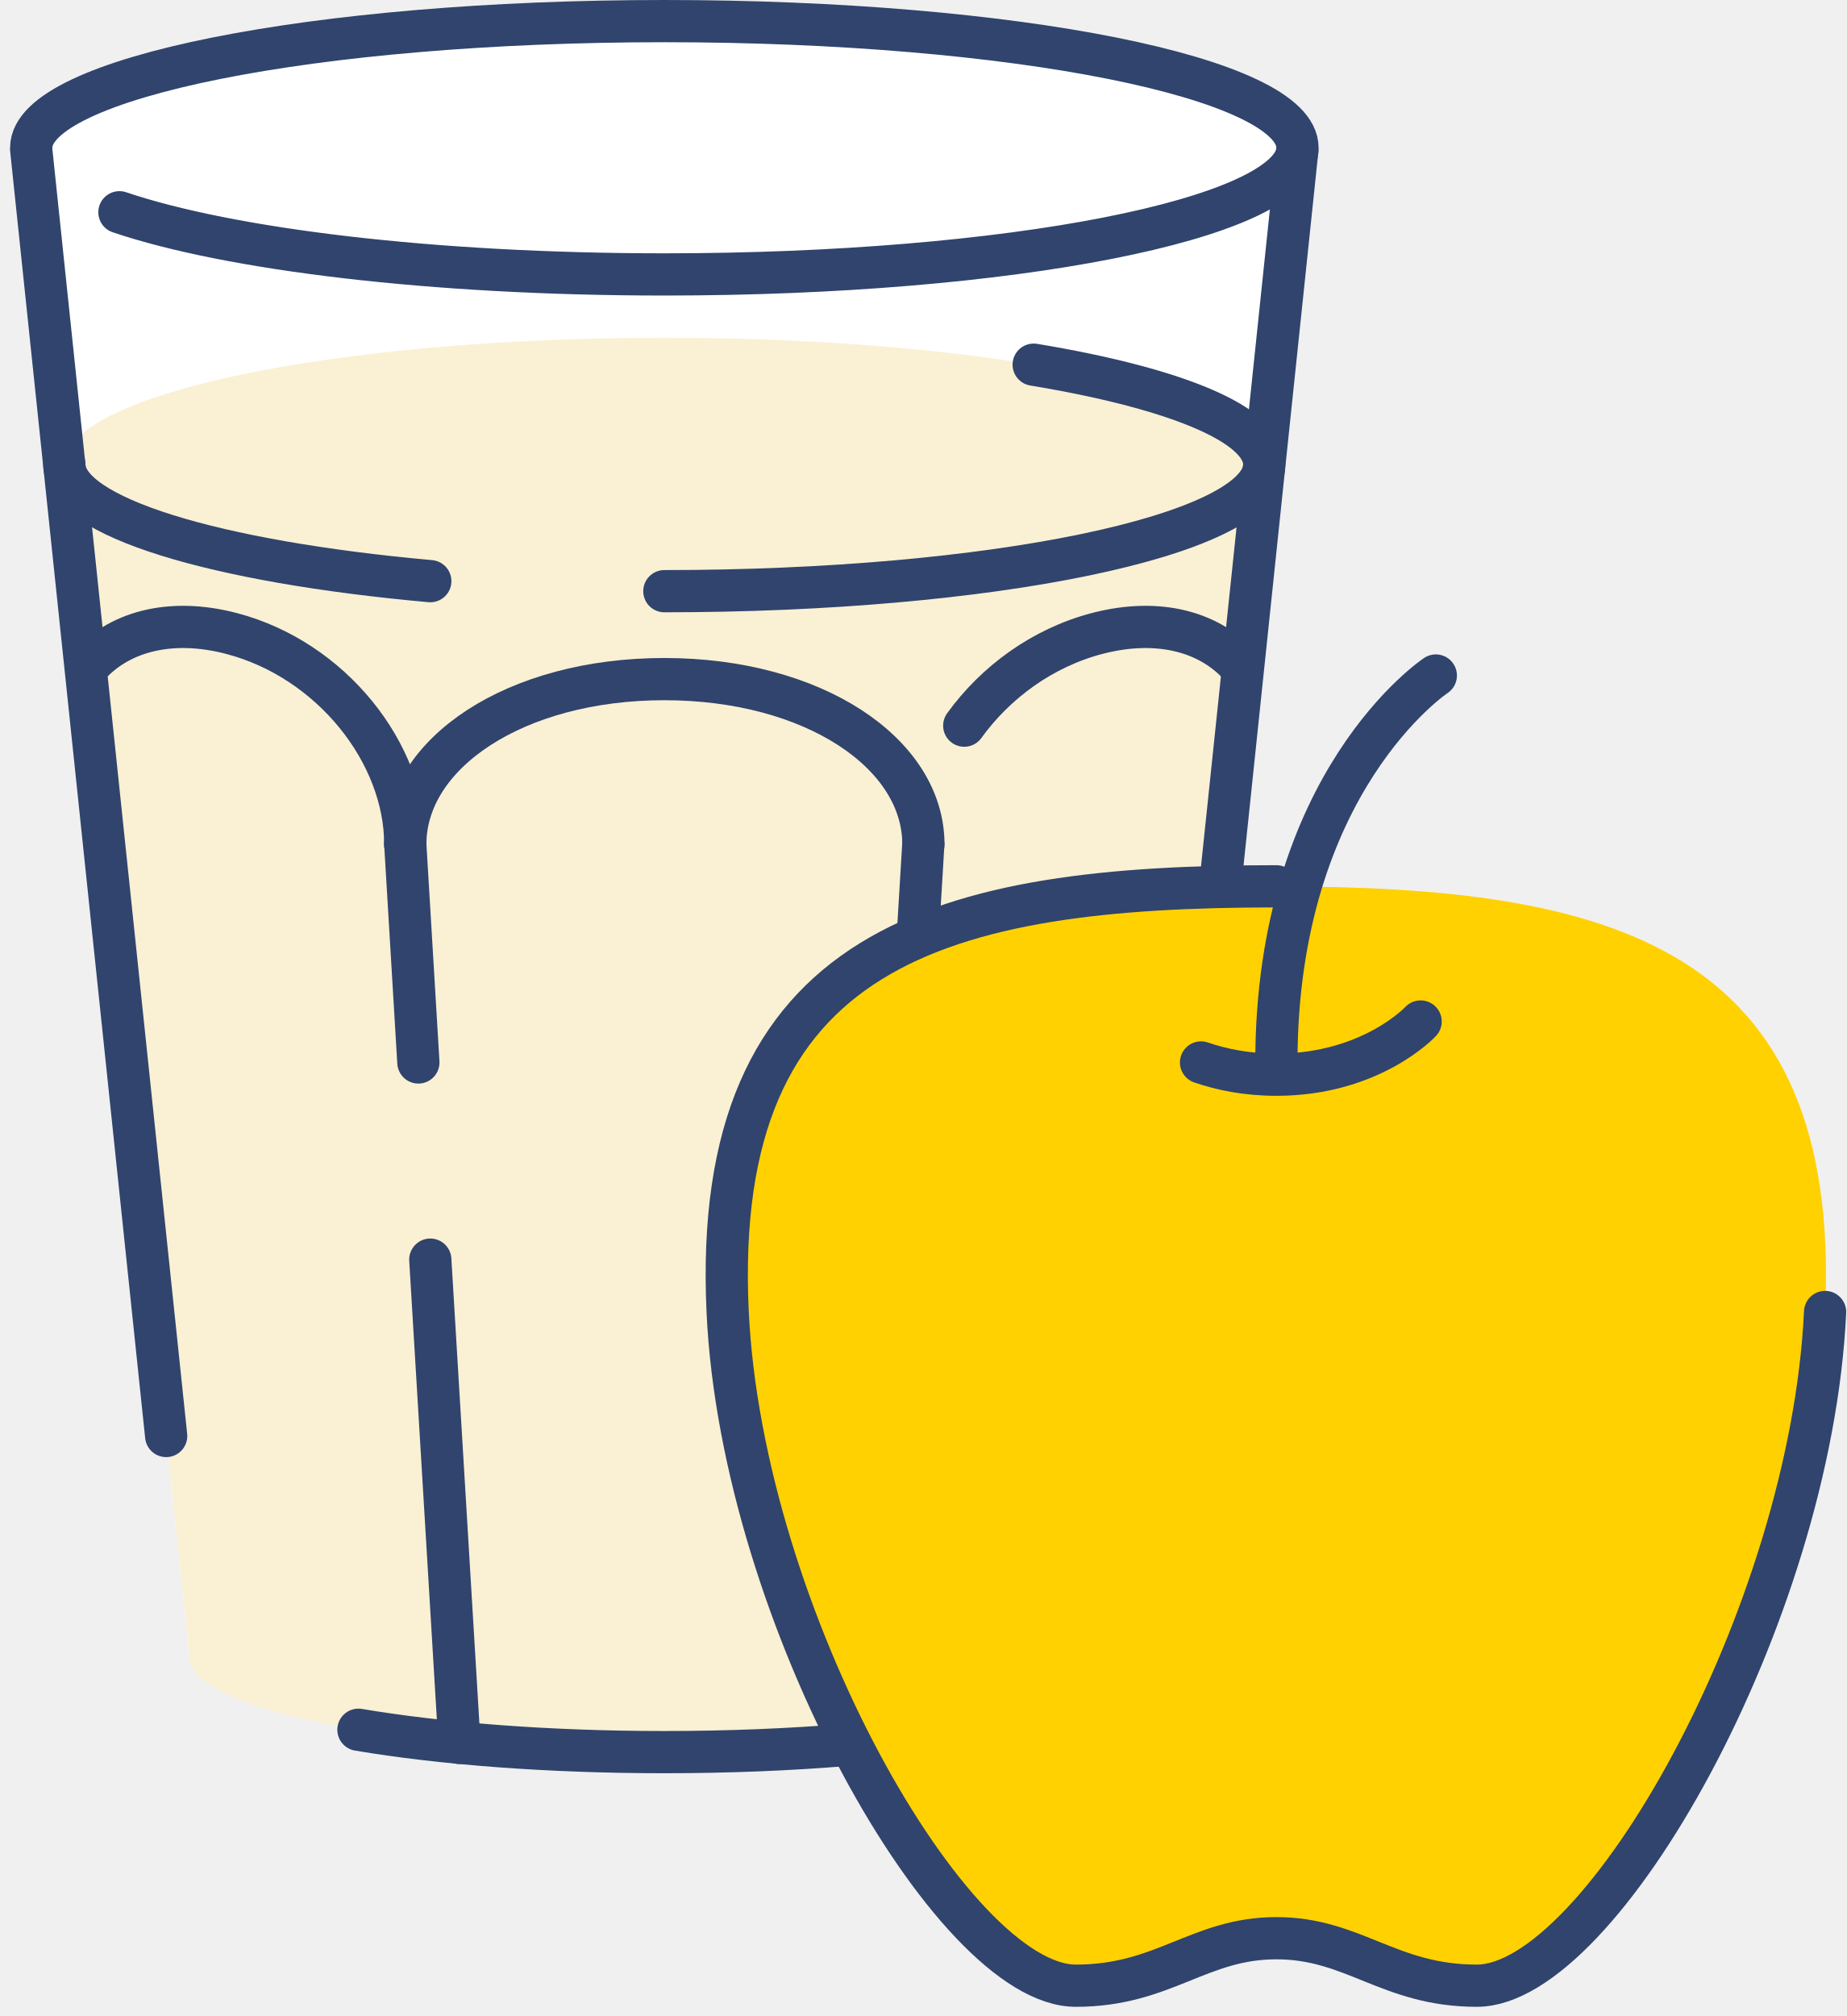
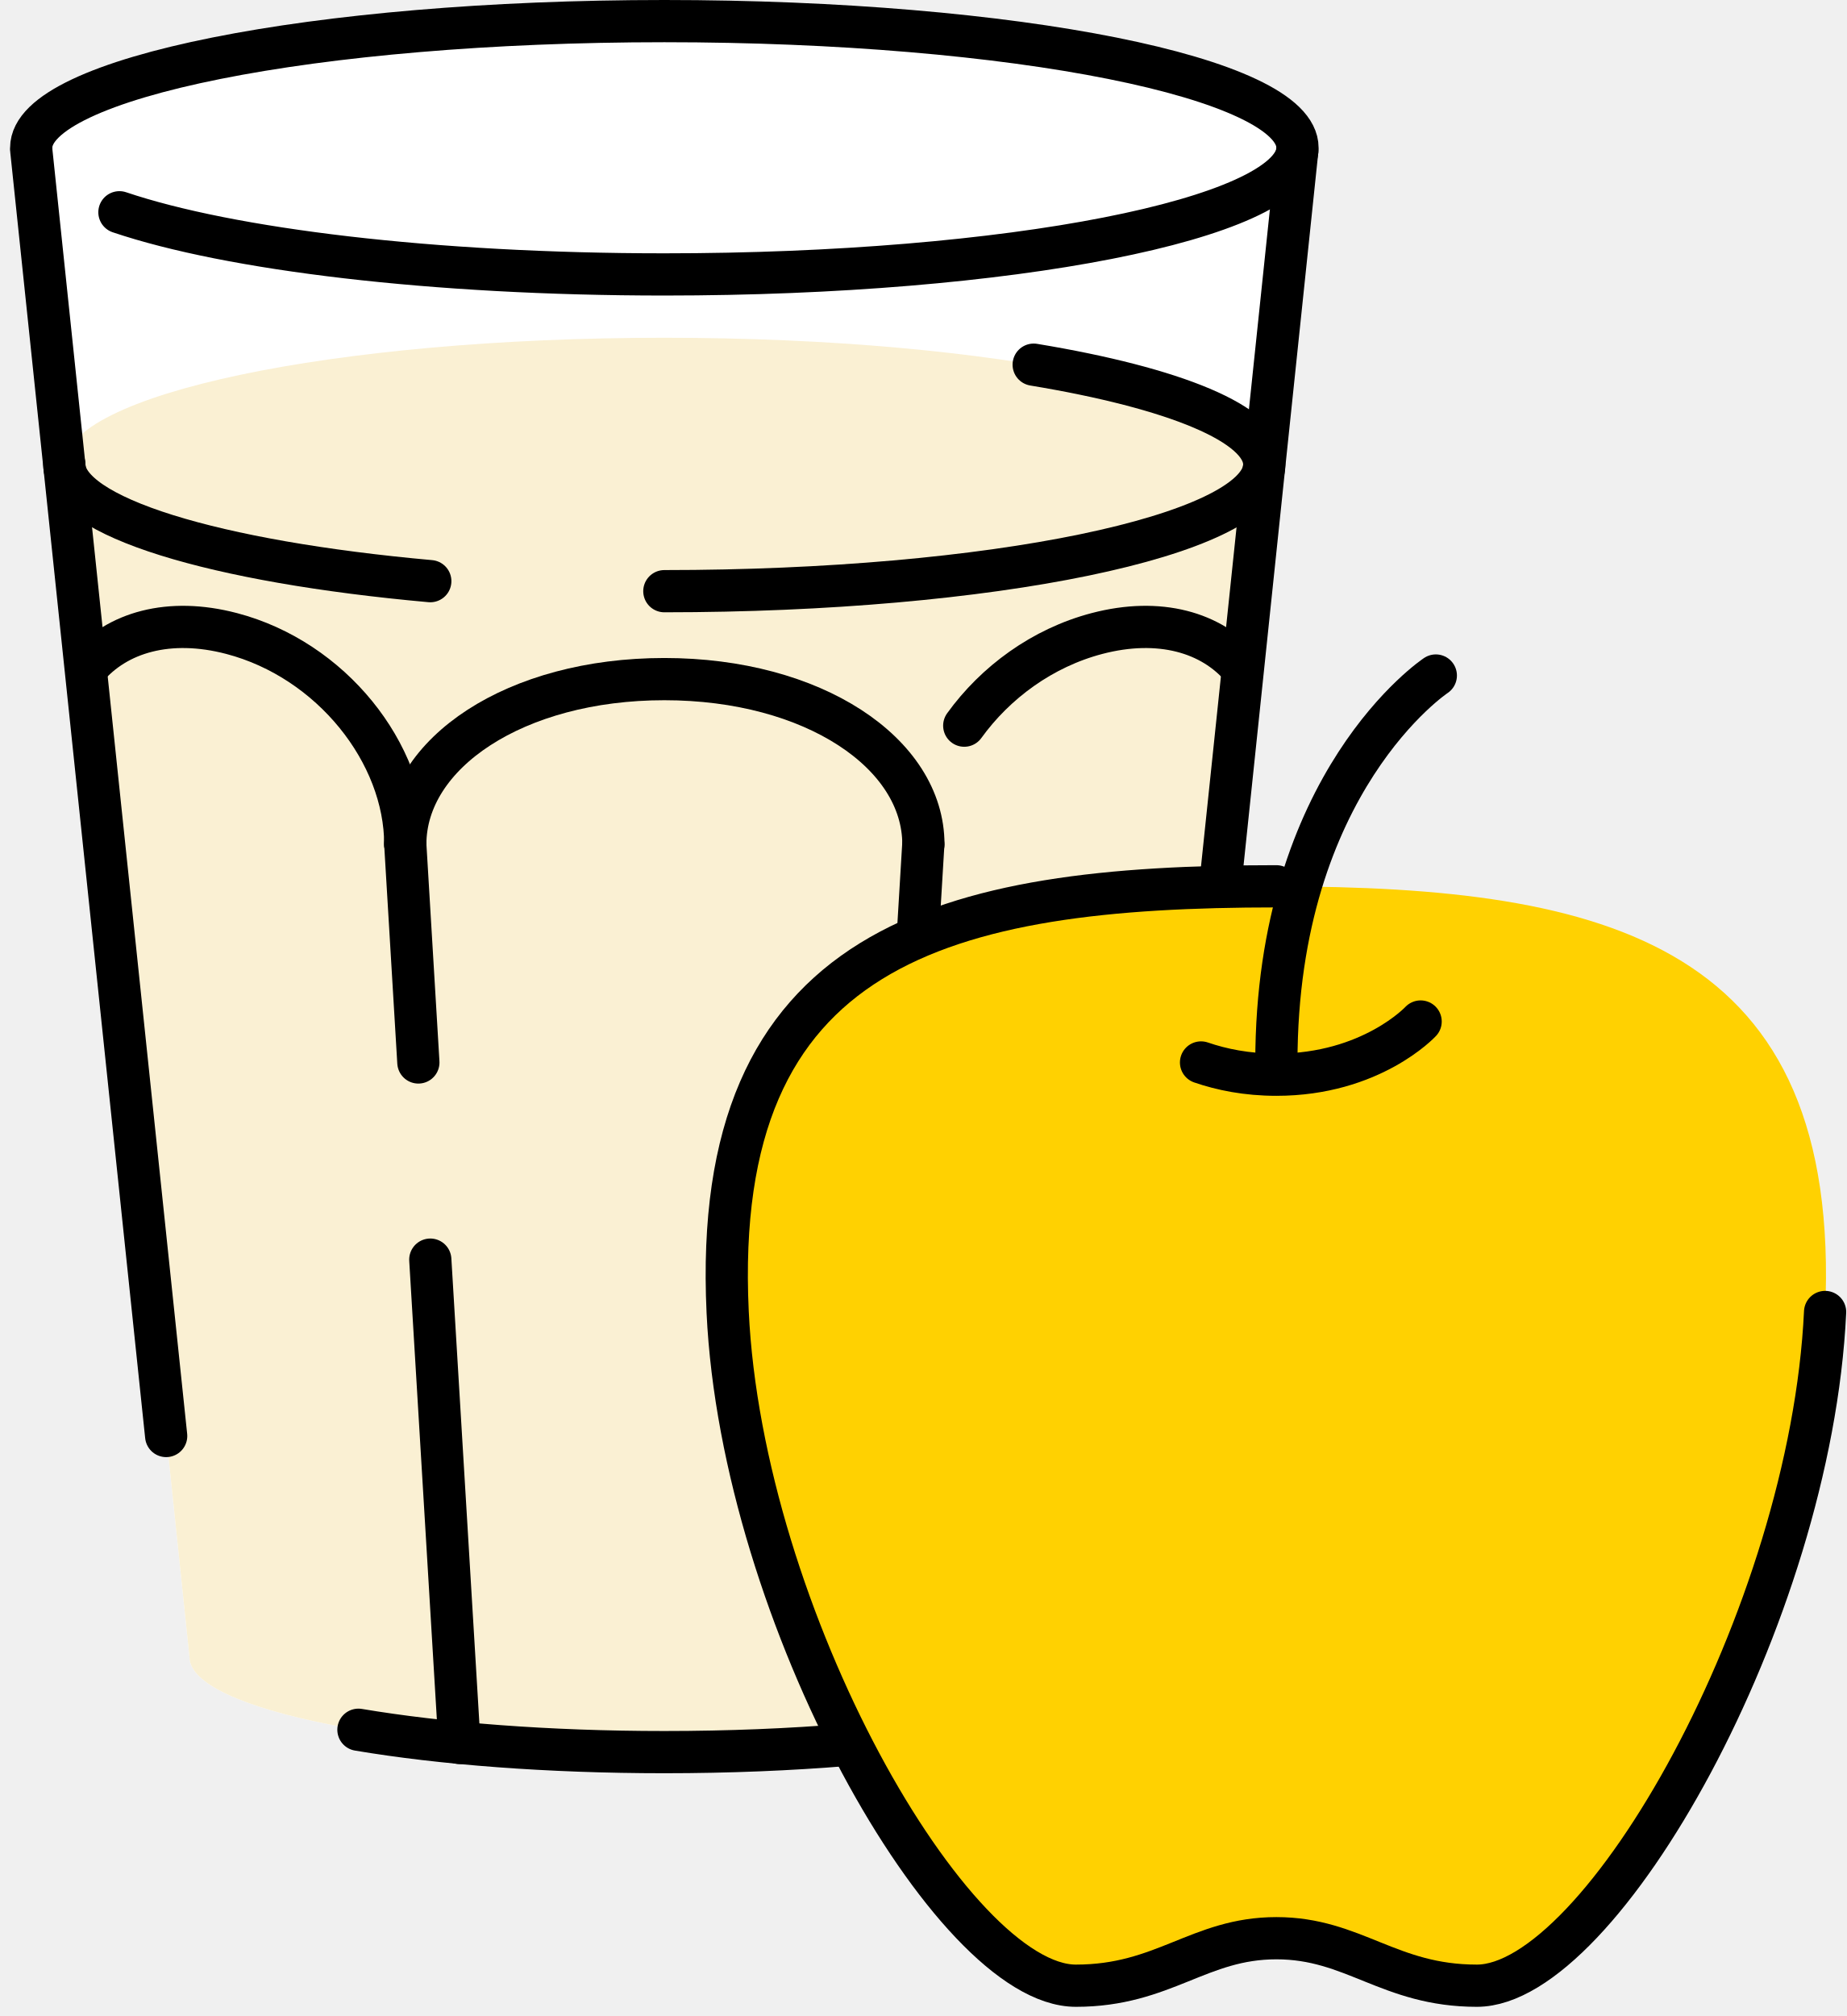
<svg xmlns="http://www.w3.org/2000/svg" width="175" height="191" viewBox="0 0 175 191" fill="none">
  <path d="M107.947 157.2C107.417 162.08 87.477 166 62.957 166C38.107 166 17.957 161.97 17.957 157L2.957 14C2.957 7.37 29.817 2 62.957 2C96.097 2 122.957 7.37 122.957 14L107.947 157.2Z" fill="white" />
  <path d="M119.807 44C119.807 37.37 94.357 32 62.957 32C31.557 32 6.107 37.37 6.107 44L17.957 157C17.957 161.97 38.107 166 62.957 166C87.477 166 107.417 162.08 107.947 157.2L119.777 44.39C119.787 44.35 119.797 44.31 119.807 44.27C119.807 44.18 119.807 44.09 119.807 44Z" fill="#FAF0D3" />
-   <path d="M40.777 55.06C20.397 53.23 6.097 48.97 6.097 44" stroke="#30446D" stroke-width="4" stroke-miterlimit="10" stroke-linecap="round" stroke-linejoin="round" />
-   <path d="M97.957 34.55C111.257 36.75 119.807 40.17 119.807 44.01C119.807 44.1 119.807 44.19 119.797 44.27C119.127 50.78 93.937 56.01 62.957 56.01" stroke="#30446D" stroke-width="4" stroke-miterlimit="10" stroke-linecap="round" stroke-linejoin="round" />
-   <path d="M2.957 14C2.957 7.37 29.817 2 62.957 2C96.097 2 122.957 7.37 122.957 14C122.957 14.09 122.957 14.18 122.947 14.26C122.247 20.77 95.657 26 62.957 26C40.987 26 21.767 23.64 11.317 20.11" stroke="#30446D" stroke-width="4" stroke-miterlimit="10" stroke-linecap="round" stroke-linejoin="round" />
-   <path d="M122.937 14.27L107.947 157.2" stroke="#30446D" stroke-width="4" stroke-miterlimit="10" stroke-linecap="round" stroke-linejoin="round" />
-   <path d="M107.957 157C107.957 157.07 107.957 157.13 107.947 157.2C107.417 162.08 87.477 166 62.957 166C51.917 166 41.797 165.2 33.967 163.88" stroke="#30446D" stroke-width="4" stroke-miterlimit="10" stroke-linecap="round" stroke-linejoin="round" />
-   <path d="M2.967 14.27L15.747 136.05" stroke="#30446D" stroke-width="4" stroke-miterlimit="10" stroke-linecap="round" stroke-linejoin="round" />
-   <path d="M40.777 119.34L43.537 165.13" stroke="#30446D" stroke-width="4" stroke-miterlimit="10" stroke-linecap="round" stroke-linejoin="round" />
-   <path d="M38.407 80L39.647 100.66" stroke="#30446D" stroke-width="4" stroke-miterlimit="10" stroke-linecap="round" stroke-linejoin="round" />
-   <path d="M87.497 80L82.377 165.13" stroke="#30446D" stroke-width="4" stroke-miterlimit="10" stroke-linecap="round" stroke-linejoin="round" />
-   <path d="M38.407 80C38.407 71.35 48.847 64.34 62.957 64.34C77.067 64.34 87.507 71.35 87.507 80" stroke="#30446D" stroke-width="4" stroke-miterlimit="10" stroke-linecap="round" stroke-linejoin="round" />
-   <path d="M91.377 68.75C94.337 64.65 98.777 61.38 103.957 60.02C109.867 58.47 114.827 59.9 117.707 63.31" stroke="#30446D" stroke-width="4" stroke-miterlimit="10" stroke-linecap="round" stroke-linejoin="round" />
-   <path d="M38.407 80C38.407 71.35 31.407 62.5 21.947 60.02C16.037 58.47 11.077 59.9 8.197 63.31" stroke="#30446D" stroke-width="4" stroke-miterlimit="10" stroke-linecap="round" stroke-linejoin="round" />
+   <path d="M40.777 55.06C20.397 53.23 6.097 48.97 6.097 44" stroke="#000000" stroke-width="4" stroke-miterlimit="10" stroke-linecap="round" stroke-linejoin="round" />
+   <path d="M97.957 34.55C111.257 36.75 119.807 40.17 119.807 44.01C119.807 44.1 119.807 44.19 119.797 44.27C119.127 50.78 93.937 56.01 62.957 56.01" stroke="#000000" stroke-width="4" stroke-miterlimit="10" stroke-linecap="round" stroke-linejoin="round" />
+   <path d="M2.957 14C2.957 7.37 29.817 2 62.957 2C96.097 2 122.957 7.37 122.957 14C122.957 14.09 122.957 14.18 122.947 14.26C122.247 20.77 95.657 26 62.957 26C40.987 26 21.767 23.64 11.317 20.11" stroke="#000000" stroke-width="4" stroke-miterlimit="10" stroke-linecap="round" stroke-linejoin="round" />
+   <path d="M122.937 14.27L107.947 157.2" stroke="#000000" stroke-width="4" stroke-miterlimit="10" stroke-linecap="round" stroke-linejoin="round" />
+   <path d="M107.957 157C107.957 157.07 107.957 157.13 107.947 157.2C107.417 162.08 87.477 166 62.957 166C51.917 166 41.797 165.2 33.967 163.88" stroke="#000000" stroke-width="4" stroke-miterlimit="10" stroke-linecap="round" stroke-linejoin="round" />
+   <path d="M2.967 14.27L15.747 136.05" stroke="#000000" stroke-width="4" stroke-miterlimit="10" stroke-linecap="round" stroke-linejoin="round" />
+   <path d="M40.777 119.34L43.537 165.13" stroke="#000000" stroke-width="4" stroke-miterlimit="10" stroke-linecap="round" stroke-linejoin="round" />
+   <path d="M38.407 80L39.647 100.66" stroke="#000000" stroke-width="4" stroke-miterlimit="10" stroke-linecap="round" stroke-linejoin="round" />
+   <path d="M87.497 80L82.377 165.13" stroke="#000000" stroke-width="4" stroke-miterlimit="10" stroke-linecap="round" stroke-linejoin="round" />
+   <path d="M38.407 80C38.407 71.35 48.847 64.34 62.957 64.34C77.067 64.34 87.507 71.35 87.507 80" stroke="#000000" stroke-width="4" stroke-miterlimit="10" stroke-linecap="round" stroke-linejoin="round" />
+   <path d="M91.377 68.75C94.337 64.65 98.777 61.38 103.957 60.02C109.867 58.47 114.827 59.9 117.707 63.31" stroke="#000000" stroke-width="4" stroke-miterlimit="10" stroke-linecap="round" stroke-linejoin="round" />
+   <path d="M38.407 80C38.407 71.35 31.407 62.5 21.947 60.02C16.037 58.47 11.077 59.9 8.197 63.31" stroke="#000000" stroke-width="4" stroke-miterlimit="10" stroke-linecap="round" stroke-linejoin="round" />
  <path d="M120.957 183.64C128.287 183.64 131.627 188.14 139.957 188.14C151.707 188.14 171.597 153.16 172.957 124.31C174.597 89.46 152.457 83.98 120.957 83.98C89.457 83.98 67.317 89.46 68.957 124.31C70.317 153.17 90.207 188.14 101.957 188.14C110.287 188.14 113.617 183.64 120.957 183.64Z" fill="#FFD101" />
-   <path d="M120.957 83.97C89.457 83.97 67.317 89.45 68.957 124.3C70.317 153.16 90.207 188.13 101.957 188.13C110.287 188.13 113.627 183.63 120.957 183.63C128.287 183.63 131.627 188.13 139.957 188.13C151.707 188.13 171.597 153.15 172.957 124.3" stroke="#30446D" stroke-width="4" stroke-miterlimit="10" stroke-linecap="round" stroke-linejoin="round" />
-   <path d="M113.817 100.66C115.767 101.33 118.147 101.82 120.957 101.82C129.957 101.82 134.627 96.78 134.627 96.78" stroke="#30446D" stroke-width="4" stroke-miterlimit="10" stroke-linecap="round" stroke-linejoin="round" />
-   <path d="M120.957 100.66C120.957 74.02 136.067 64 136.067 64" stroke="#30446D" stroke-width="4" stroke-miterlimit="10" stroke-linecap="round" stroke-linejoin="round" />
+   <path d="M120.957 83.97C89.457 83.97 67.317 89.45 68.957 124.3C70.317 153.16 90.207 188.13 101.957 188.13C110.287 188.13 113.627 183.63 120.957 183.63C128.287 183.63 131.627 188.13 139.957 188.13C151.707 188.13 171.597 153.15 172.957 124.3" stroke="#000000" stroke-width="4" stroke-miterlimit="10" stroke-linecap="round" stroke-linejoin="round" />
+   <path d="M113.817 100.66C115.767 101.33 118.147 101.82 120.957 101.82C129.957 101.82 134.627 96.78 134.627 96.78" stroke="#000000" stroke-width="4" stroke-miterlimit="10" stroke-linecap="round" stroke-linejoin="round" />
+   <path d="M120.957 100.66C120.957 74.02 136.067 64 136.067 64" stroke="#000000" stroke-width="4" stroke-miterlimit="10" stroke-linecap="round" stroke-linejoin="round" />
</svg>
